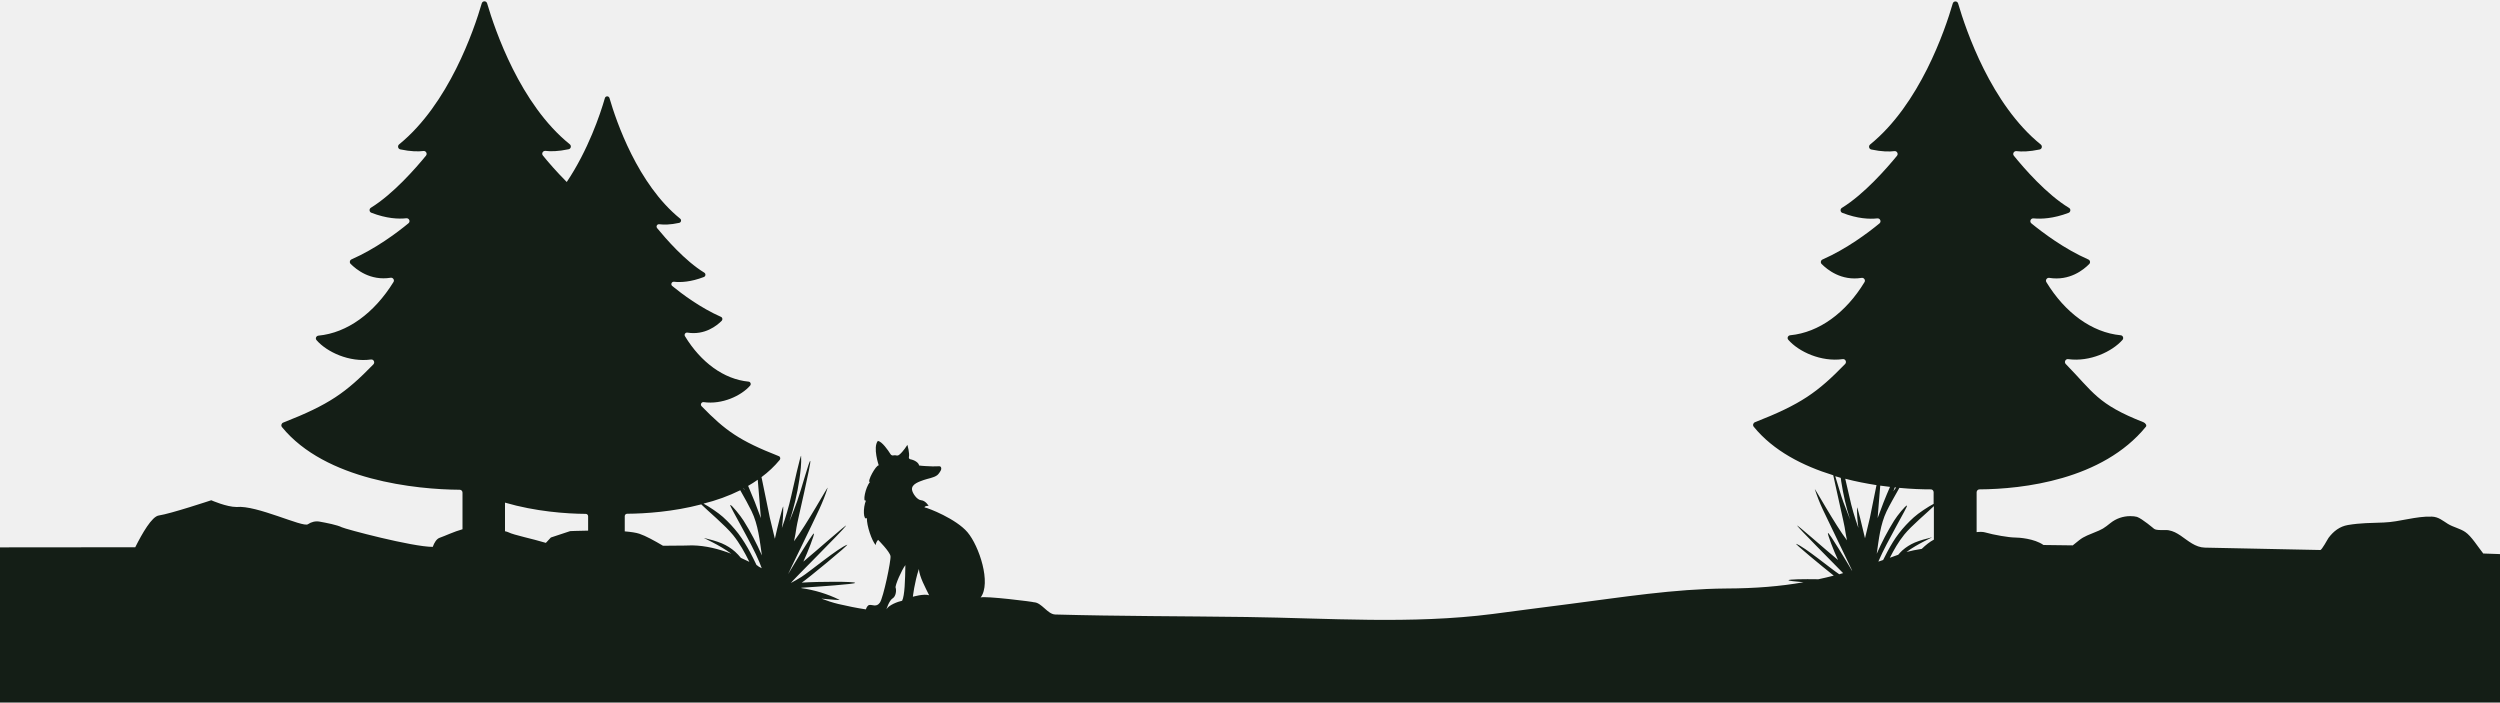
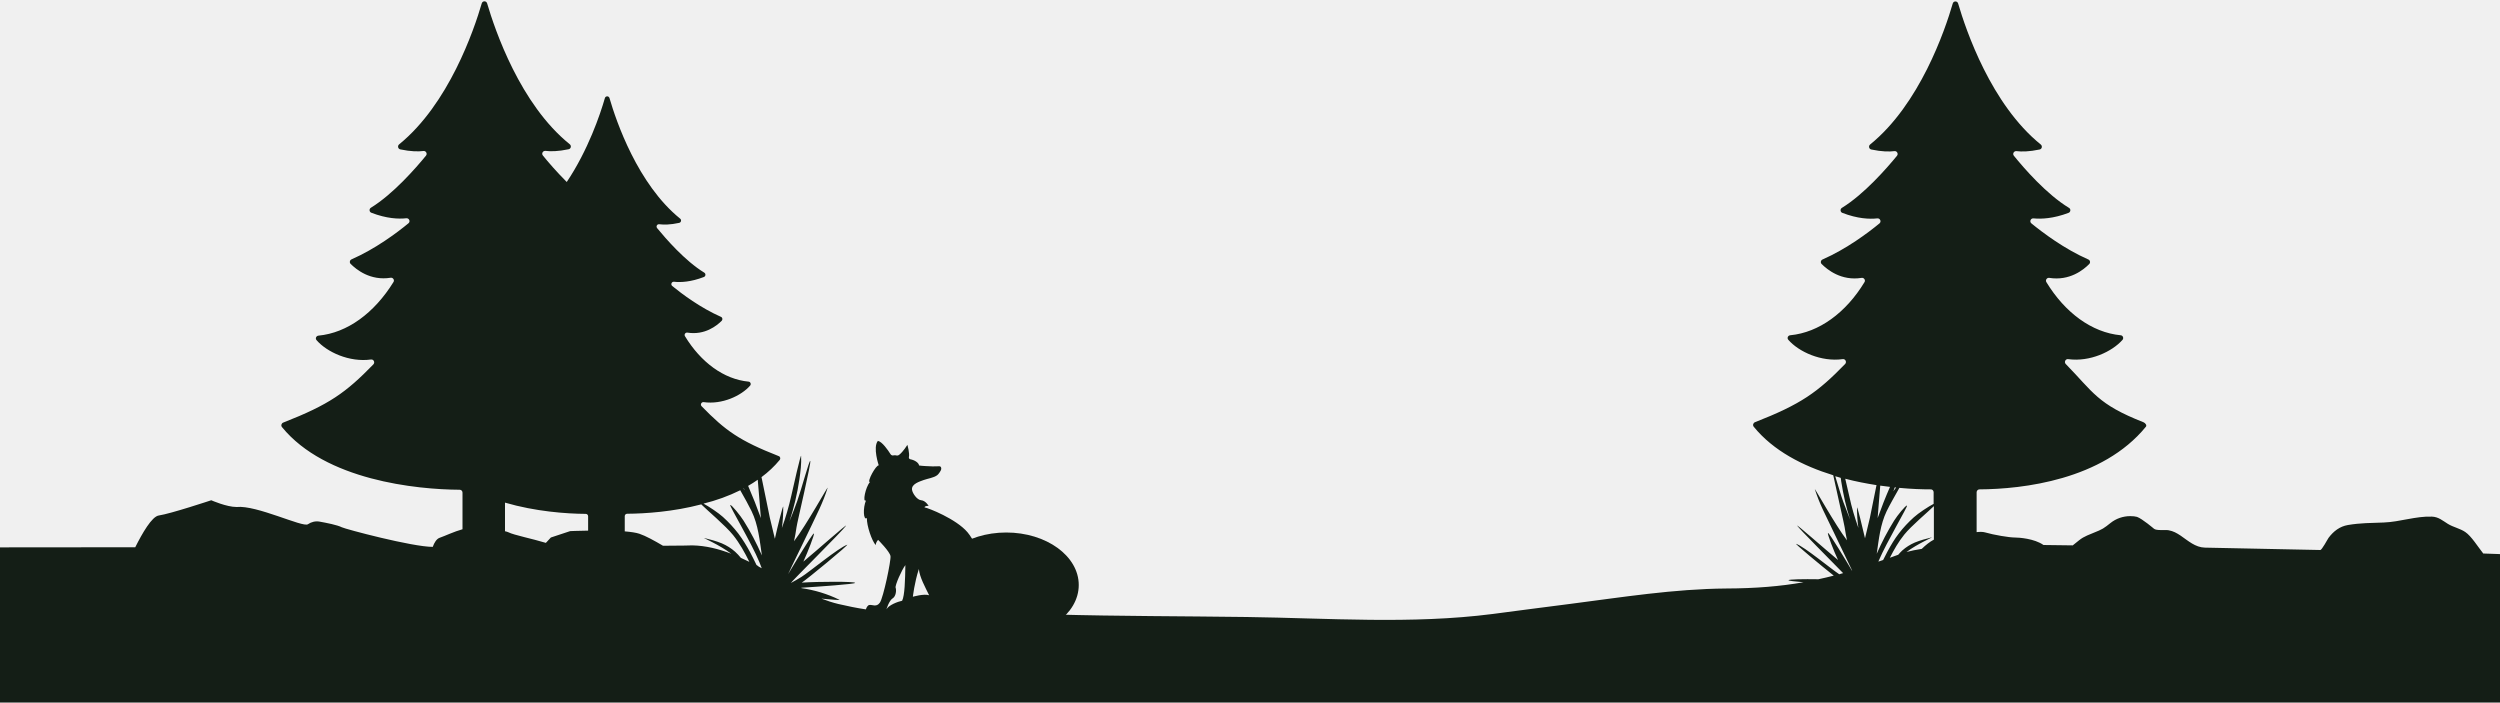
<svg xmlns="http://www.w3.org/2000/svg" viewBox="0 0 2000 562" fill="none">
  <g id="level-1" clip-path="url(#clip0_23_200)">
    <path id="Vector" d="M1986.6 442.8C1982.3 437.4 1977.1 428.9 1972.2 425.6C1967.9 422.7 1962.7 421.8 1958.3 419.1C1954.1 416.5 1950.8 413.5 1945.6 413.3C1932.7 412.8 1920 417.5 1907.1 418C1896.9 418.4 1888.5 418.3 1878.4 420C1871.8 421.1 1866.8 425 1862.9 430.2C1862 431.4 1857.5 440.1 1856.2 440C1826.5 439.4 1794.9 438.7 1763.9 438.1C1756.2 437.9 1750.5 432.6 1744.5 428.5C1741.3 426.4 1738.7 424.9 1734.9 424.2C1732.3 423.7 1725.2 424.7 1723.2 423C1723.2 423 1713.7 414.9 1709.6 413.5C1708.3 413.1 1706.3 412.9 1704.2 412.9C1698.5 412.9 1692.9 414.8 1688.4 418.4L1685.2 420.9C1683.4 422.3 1681.4 423.5 1679.3 424.4L1669.7 428.4C1667.4 429.4 1665.3 430.6 1663.3 432.2L1658.2 436.3C1650 436.2 1642.2 436.1 1634.8 436C1627.4 430.8 1615.1 430 1611.6 430C1607.5 430 1595.2 428 1588 425.9C1586.2 425.4 1583.9 425.4 1581.3 425.7V393.8C1581.3 392.6 1582.3 391.5 1583.5 391.5C1618.3 391.3 1682 383.9 1716.7 341.4C1717.7 340.2 1716.2 338.4 1714.8 337.8C1677.8 323.3 1674.7 313.8 1652.6 291.2C1651.1 289.7 1652.4 287 1654.5 287.3C1671.9 289.7 1689.7 281.3 1698 271.9C1699.2 270.5 1698.3 268.3 1696.5 268.2C1673.5 266 1652 250.2 1637.1 225.7C1636.1 224.1 1637.5 222 1639.4 222.3C1655.7 224.9 1666.9 215.8 1671.4 211.2C1672.5 210.1 1672.1 208.2 1670.7 207.6C1651.4 199.1 1634.3 186.2 1625.1 178.7C1623.4 177.3 1624.5 174.5 1626.8 174.7C1633.1 175.3 1642.6 174.9 1654.8 170.3C1656.6 169.6 1656.8 167.2 1655.2 166.3C1637.2 155.4 1619.1 134.5 1611.1 124.6C1609.8 123 1611.1 120.7 1613.2 120.9C1617.2 121.4 1623.2 121.4 1631.7 119.6C1633.6 119.2 1634.1 116.8 1632.6 115.6C1592.9 83.5 1572.8 24.3 1566.5 2.8C1565.9 0.6 1562.8 0.6 1562.2 2.8C1556 24.2 1535.8 83.4 1496.1 115.6C1494.6 116.8 1495.2 119.2 1497 119.6C1505.5 121.4 1511.5 121.4 1515.5 120.9C1517.5 120.6 1518.9 123 1517.6 124.6C1509.5 134.5 1491.4 155.3 1473.5 166.3C1471.9 167.3 1472.2 169.7 1473.9 170.3C1486.1 175 1495.6 175.4 1501.9 174.7C1504.1 174.5 1505.3 177.3 1503.6 178.7C1494.5 186.2 1477.3 199.1 1458 207.6C1456.6 208.2 1456.2 210.1 1457.3 211.2C1461.8 215.7 1473 224.9 1489.3 222.3C1491.2 222 1492.6 224.1 1491.6 225.7C1476.7 250.3 1455.1 266 1432.2 268.2C1430.3 268.4 1429.4 270.5 1430.7 271.9C1438.9 281.3 1456.8 289.7 1474.2 287.3C1476.3 287 1477.6 289.6 1476.1 291.2C1454 313.9 1440.9 323.3 1403.9 337.8C1402.5 338.4 1402 340.2 1403 341.4C1418.7 360.7 1442.3 372.7 1466.6 380.2C1469.5 394.1 1475.3 418.9 1475.7 421.7C1476.2 425.3 1476.9 428.8 1477.6 432.3C1468 419.7 1451.1 389.1 1451.9 391.5C1453.7 397 1455.8 402.4 1458.3 407.7C1463.3 418.4 1478.7 449.9 1481.7 456.4C1481.6 456.4 1481.6 456.4 1481.5 456.4C1478.2 450.8 1463.3 425.9 1462.4 426.4C1461.6 426.9 1467.3 441.4 1470.2 447.5C1470.3 447.7 1470.4 447.8 1470.4 448C1459.8 439.2 1436.4 418.5 1437.8 420.6C1439.6 423.3 1463.5 447.2 1474.5 458.5C1473.5 458.8 1472.4 459.1 1471.4 459.4C1464.7 455 1443.5 437.4 1437 435.1C1435.1 434.4 1457 452.6 1467 460.5C1462.9 461.6 1458.8 462.5 1454.7 463.4C1442.8 463.2 1430.8 463.4 1430.8 464.2C1430.8 464.6 1435.9 465.2 1442.8 465.8C1424.1 469.1 1404.5 470.7 1381 470.8C1339.4 471.1 1297.4 477.8 1256.3 483.1C1235.5 485.7 1214.8 488.5 1194 491.2C1129.2 499.5 1062.6 494.5 997.4 493.6C946.3 492.9 895.2 493 844.2 491.6C837.9 491.4 833.3 481.8 826.9 481.8C827.8 481.5 787.2 476.5 784.5 478C793.2 466.5 783.3 436.8 774 425.8C764.9 415.1 742.7 406.4 739.6 405.9C739.8 404.5 742.9 404.7 742.9 404.7C742.9 404.7 740.5 400.5 737 400.2C733.6 400 729.9 394.5 729.6 391.7C729.1 387.1 735.8 385.2 739 384C742.3 382.8 746.8 382.3 749.7 380.2C750.8 379.4 752.2 377.3 752.8 376C753.3 374.8 753 372.9 751.3 373C749.4 373 747.6 373.2 745.8 373.1C742.3 372.9 738.8 372.9 735.3 372.4C734.9 370 731.5 368 728.2 367.4C727.5 367.3 727 366.5 727.1 365.8C727.9 362.6 725.9 355.9 725.9 355.9C725.9 355.9 722.6 361.3 719.4 363.8C718.7 364.4 717.7 364.6 716.8 364.3C716.1 364.1 715.4 364.2 714.9 364.3C713.9 364.6 712.9 364.1 712.4 363.3C710.4 360.1 705.7 353.3 702.3 352.7C698.1 357.9 703 372.3 703 372.3C700.9 371.8 693.3 385.5 695.9 385.7C692.4 389.7 689.8 402.4 692.8 400.3C690.2 406.4 690.7 416.8 693.5 414.4C693.3 420.5 697.5 432.8 700.6 436.1C700.6 433.7 702.5 431.9 702.5 431.9C702.5 431.9 711.9 441.3 712.4 444.9C712.9 448.4 706.7 478.1 703.9 482.1C701.1 486.1 697.8 483.5 695.4 484C694.2 484.2 693.2 485.9 692.7 487.5C685.3 486.4 678 484.9 670.7 483.2C666.1 482.1 661.6 480.6 657.1 478.9C665.4 479.7 672.5 480.3 671.5 479.8C661.9 475.1 651.6 472 641.1 470.5C641.1 470.3 641.1 470.4 641.1 470.2C654.8 469.3 684.1 467.3 684.1 466.3C684.1 465.1 655 465.2 641.4 466.1C644.8 464.1 680.1 435 677.7 435.8C670.7 438.3 647.7 457.4 641.2 461.5C638.4 463.2 635.6 464.9 632.7 466.4C632.9 465.4 674.4 424.3 676.8 420.6C678.2 418.4 653.8 440.1 642.7 449.3C642.8 449.1 642.9 449 642.9 448.8C645.9 442.4 651.9 427.2 651.1 426.8C650.1 426.2 630.5 459.4 630.5 459.3C630.5 458.8 649.8 419.6 655.5 407.2C658 401.7 660.3 396.1 662.1 390.3C662.9 387.8 645.3 419.8 635.2 433C636 429.3 636.7 425.6 637.2 421.9C637.7 417.8 649.4 369 648.2 368.7C647.3 368.4 641.3 390.9 637.8 400.8C636 405.8 634.1 410.8 632.1 415.7C631.9 416.2 631.7 416.7 631.5 417.3C635.1 406.3 637.8 395 639.5 383.6C640.4 377.4 641.2 371.1 640.9 364.8C640.8 362.2 634.2 391.2 633.1 396.3C631.1 405.2 628.6 413.9 625.5 422.4C626.3 416.8 626.6 411.2 626.6 405.5C626.6 402.9 621.7 422.6 619.9 431C618.5 425.3 617.2 419.6 615.8 413.9C615.1 410.8 611.7 393.4 609.2 381.7C614.6 377.7 619.5 373.1 623.8 367.9C624.6 366.9 624.2 365.3 623 364.9C591.4 352.5 580.2 344.4 561.3 325C560 323.7 561.1 321.5 562.9 321.7C577.7 323.8 593 316.6 600.1 308.5C601.1 307.3 600.4 305.4 598.8 305.3C579.1 303.4 560.7 289.9 548 269C547.1 267.6 548.3 265.8 550 266.1C563.9 268.3 573.5 260.5 577.4 256.6C578.3 255.6 578 254 576.8 253.5C560.3 246.2 545.6 235.2 537.8 228.8C536.3 227.6 537.3 225.2 539.2 225.4C544.6 226 552.7 225.6 563.1 221.6C564.6 221 564.8 219 563.4 218.1C548 208.7 532.6 190.9 525.7 182.5C524.6 181.1 525.7 179.1 527.5 179.4C530.9 179.8 536.1 179.9 543.3 178.3C544.9 178 545.4 175.9 544.1 174.9C510.1 147.4 492.9 96.8 487.6 78.5C487.1 76.6 484.4 76.6 483.9 78.5C480.2 91.4 470.5 120.1 453.4 145.6C445.3 137.5 438.4 129.5 434.3 124.4C433 122.8 434.3 120.5 436.4 120.7C440.4 121.2 446.4 121.2 454.9 119.4C456.8 119 457.3 116.6 455.8 115.4C416.1 83.4 396 24.1 389.7 2.7C389.1 0.5 386 0.5 385.4 2.7C379.2 24 359 83.2 319.3 115.5C317.8 116.7 318.4 119.1 320.2 119.5C328.7 121.3 334.7 121.3 338.7 120.8C340.7 120.5 342.1 122.9 340.8 124.5C332.7 134.4 314.6 155.2 296.7 166.2C295.1 167.2 295.4 169.6 297.1 170.2C309.3 174.9 318.8 175.3 325.1 174.6C327.3 174.4 328.5 177.2 326.8 178.6C317.7 186.1 300.5 199 281.2 207.5C279.8 208.1 279.4 210 280.5 211.1C285 215.6 296.2 224.8 312.5 222.2C314.4 221.9 315.8 224 314.8 225.6C299.4 250.5 277.8 266.3 254.8 268.5C252.9 268.7 252 270.8 253.3 272.2C261.5 281.6 279.4 290 296.8 287.6C298.9 287.3 300.2 289.9 298.7 291.5C276.6 314.2 263.5 323.6 226.5 338.1C225.1 338.7 224.6 340.5 225.6 341.7C260.3 384.2 333 391.6 367.8 391.8C369 391.8 370 392.8 370 394.1V423.4C363.4 425.2 355.6 428.9 351.8 430.2C349.3 431 347.4 434.1 346.2 437.5C329.8 437.5 276.4 423.3 273.4 421.8C269.9 420 261.3 418.3 255.7 417.3C252.4 416.7 249.1 417.5 246.3 419.4C242.4 422.2 205.1 403.9 189.3 405.6C181.2 405.6 169 400.2 169 400.2C169 400.2 136.5 411 127 412.4C121.5 413.2 113.8 426.6 108.2 437.8C47.2 437.8 0 437.9 0 437.9V562.3L2001.3 562V443.4C2001.1 443.4 2001.2 443.2 1986.6 442.8ZM606.2 383.8C607.1 395.5 608.6 411.6 608.7 414.5C605.6 405.8 602.2 397.2 598.5 388.7C601.2 387.2 603.7 385.5 606.2 383.8ZM595.1 390.7C595.3 391.2 595.5 391.6 595.7 392.1C595.4 391.7 595.1 391.3 594.8 390.9C594.9 390.8 595 390.8 595.1 390.7ZM468.6 411.1C469.7 411.1 470.5 412 470.5 413V424.5C462.2 424.6 456.1 424.9 456.1 424.9L440.7 430L436.7 434.3C425.9 431 411 428 406.9 425.9C406.1 425.5 405.1 425.2 404 425V402.1C428.3 409.2 452.9 411 468.6 411.1ZM592.7 446.3C591.3 444.6 589.8 442.9 588.1 441.4C585 438.6 581.4 436.4 577.5 434.7C572.9 432.8 568.2 431.6 563.4 430.4C561.7 430 575.7 435.9 585 443C574.9 439.1 564.5 436.5 553.8 436.3C553.9 436.4 545 436.5 530.4 436.6C523.8 432.7 516.6 428.7 511.5 427C508.8 426.1 504.7 425.5 499.8 425.1V412.9C499.8 411.8 500.7 411 501.7 411C516.3 410.9 538.6 409.4 561 403.5C565.5 408 580.4 420.5 586.5 428.1C591.7 434.6 595.8 442 599.5 449.5C597.2 448.4 595 447.3 592.7 446.3ZM609.5 444.3C605.3 434.7 600.5 425.5 594.9 416.6C592.4 412.6 585.1 403.5 584.2 404C583.3 404.5 601.3 434.5 607.5 449.7C608.2 451.3 608.8 453 609.4 454.6C608.6 454.2 607.8 453.7 607 453.3C606.6 453 606.2 452.6 605.7 452.3C605.5 452.2 605.4 452.1 605.2 452C603.6 448.6 601.9 445.3 600.2 442C597.4 436.8 594.3 431.7 590.7 426.9C587 422.1 582.9 417.7 578.4 413.6C574.8 410.3 567.1 405.2 562.8 402.9C572.9 400.4 582.9 396.8 592.2 392.2C595.6 398.1 599.1 404.5 601.2 408.8C606.6 419.9 607.7 432.2 609.5 444.2V444.3ZM721.7 480.6C718.2 481.3 710.9 484.1 709.2 487.4C709.1 487.4 711.3 480.4 714.1 478.7C716.9 477 717.2 471.9 716.5 470.2C715.8 468.5 721.4 455.8 724.3 452.1C724.1 463.9 723.8 476.4 721.7 480.6ZM730.3 477.4C730.3 477.4 731.5 466.2 735.1 455.2C735.6 461.6 740.3 470 743.3 476.2C739.1 474.8 730.3 477.4 730.3 477.4ZM1515.8 389.9C1516.2 389.9 1516.5 390 1516.9 390C1516.1 391 1515.4 392 1514.7 393C1515 392.2 1515.4 391.1 1515.8 389.9ZM1504.2 388.5C1506.8 388.9 1509.4 389.2 1512 389.5C1508.4 397.7 1505.1 406.1 1502.1 414.5C1502.2 412 1503.4 399.2 1504.2 388.5ZM1474.7 401.7C1472.8 396.5 1470.3 387.8 1468.2 381C1469.7 381.4 1471.2 381.8 1472.6 382.3C1472.7 383.3 1472.9 384.3 1473 385.3C1474.6 395.6 1476.9 405.8 1480.1 415.7C1478.3 411.1 1476.4 406.3 1474.7 401.7ZM1495.9 414.3C1494.6 419.7 1493.3 425.2 1492 430.6C1490.2 422.6 1485.6 403.8 1485.6 406.2C1485.6 411.6 1485.9 417 1486.7 422.3C1483.8 414.1 1481.3 405.8 1479.5 397.3C1479 395.3 1477.7 389.2 1476.2 383C1484.6 385.2 1493 386.8 1501.2 388.1C1499 398.8 1496.5 411.7 1495.9 414.3ZM1506.5 448C1505.2 448.5 1504 448.9 1502.7 449.3C1502.8 449 1503 448.6 1503.1 448.3C1509.3 433.7 1526.4 405 1525.6 404.5C1524.7 403.9 1517.7 412.6 1515.3 416.5C1510 425 1505.4 433.8 1501.4 443V442.9C1503.1 431.3 1504.2 419.7 1509.3 409C1511.6 404.2 1515.9 396.7 1519.5 390.3C1529 391.2 1537.7 391.5 1544.7 391.5C1545.9 391.5 1546.9 392.5 1546.9 393.8V403.1C1543.1 405 1534.7 410.5 1531 413.9C1526.7 417.8 1522.7 422 1519.2 426.6C1515.7 431.1 1512.8 436 1510.1 441C1508.9 443.3 1507.7 445.7 1506.5 448ZM1518.6 443.8C1516.3 444.6 1514.1 445.4 1511.9 446.2C1515.2 439.7 1518.8 433.4 1523.4 427.7C1529 420.7 1542.2 409.7 1547.1 404.9V431.7C1543.8 433.4 1540.5 436.1 1537.4 439.1C1532.9 439.8 1528.8 440.6 1525.2 441.6C1534.1 434.9 1547 429.5 1545.4 429.9C1540.8 431 1536.3 432.2 1531.9 434C1528.2 435.6 1524.8 437.7 1521.8 440.4C1520.7 441.4 1519.6 442.6 1518.6 443.8Z" fill="#141E16" />
  </g>
  <defs>
    <clipPath id="clip0_23_200">
      <rect width="2000" height="562" fill="white" />
    </clipPath>
  </defs>
+   <g id="wolf-cover" aria-hidden="true">
+     <ellipse cx="805" cy="468" rx="58" ry="42" fill="#141E16" />
+     <path d="M760 455 C770 430 820 425 845 448 C835 470 780 485 760 455Z" fill="#141E16" />
+   </g>
</svg>
